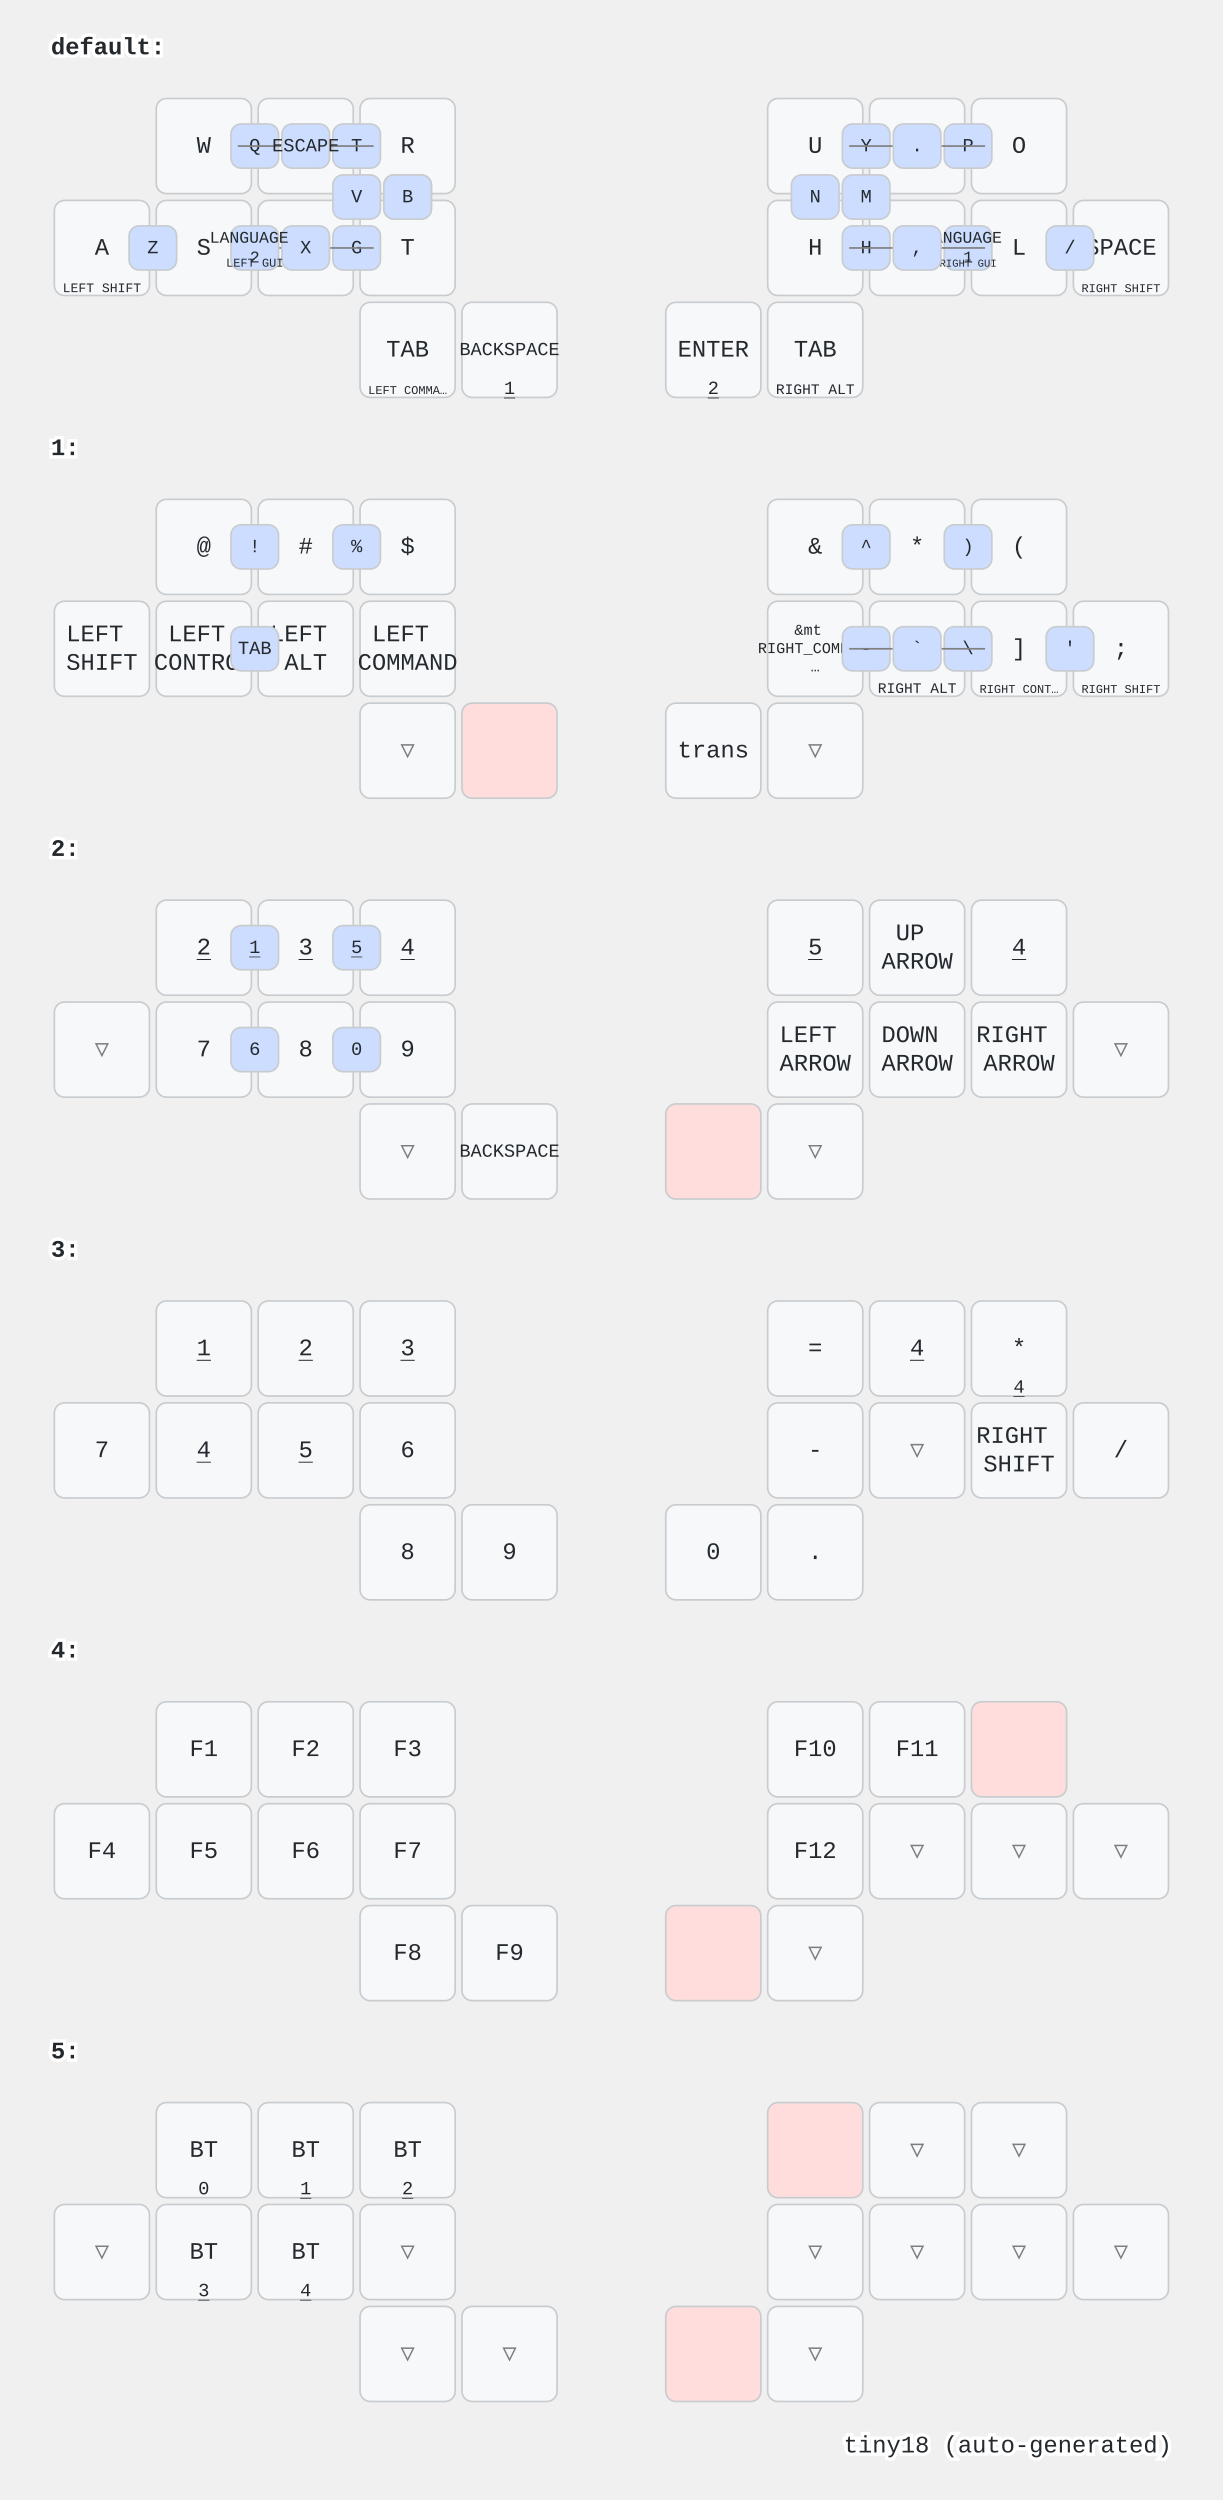
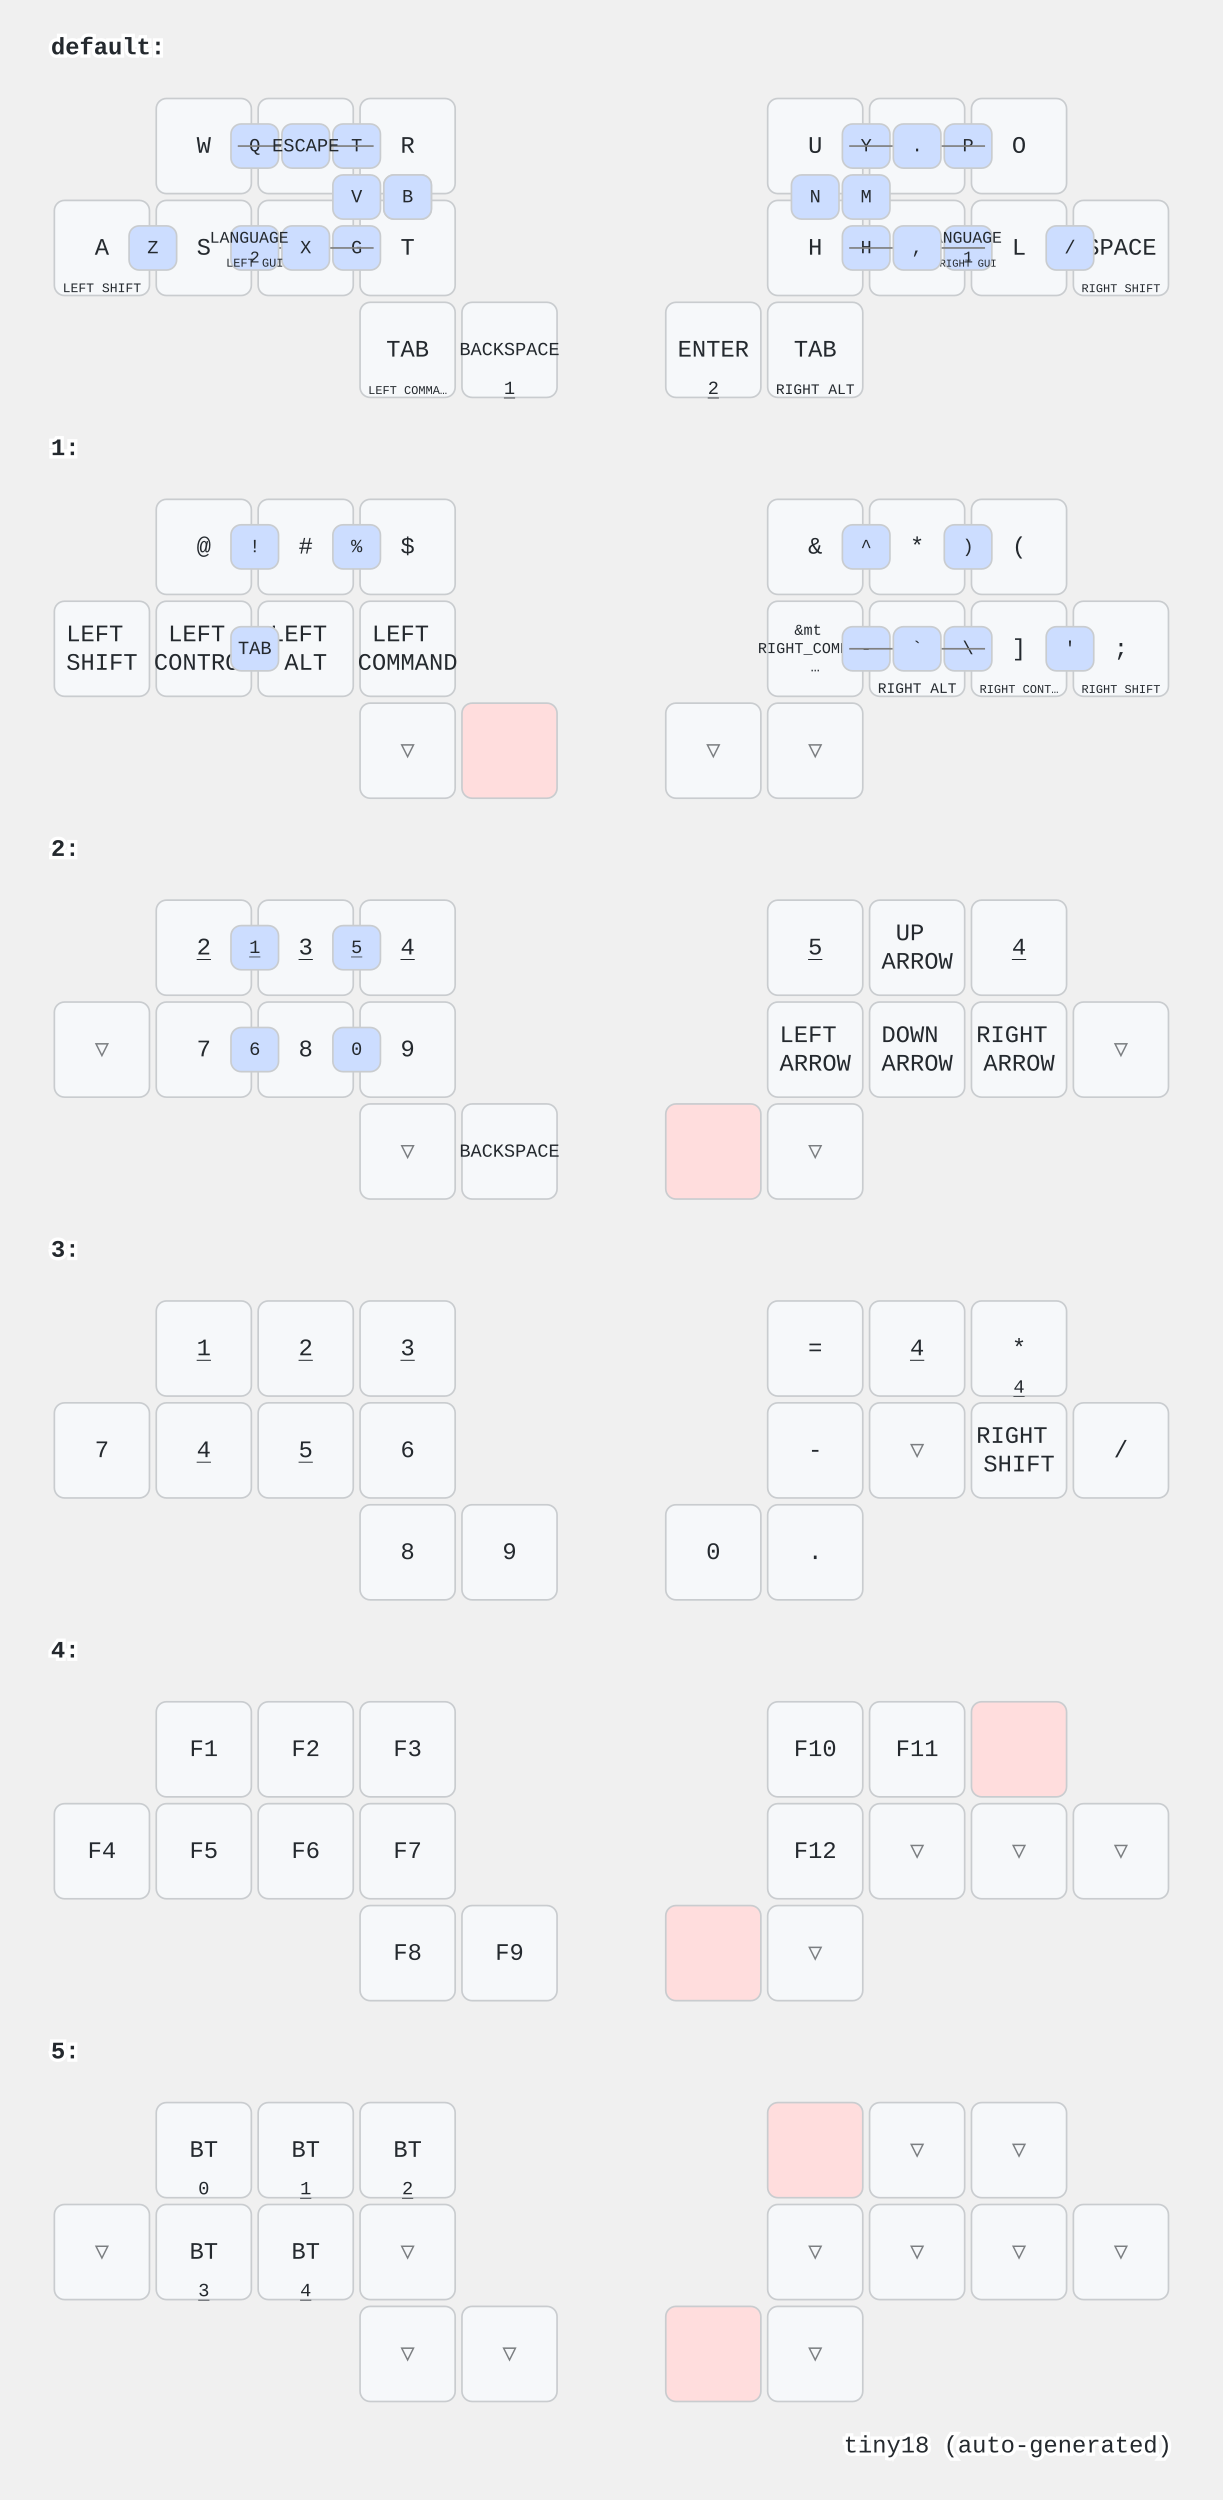
<svg xmlns="http://www.w3.org/2000/svg" width="720" height="1472" viewBox="0 0 720 1472" class="keymap">
  <style>/* inherit to force styles through use tags */
svg path {
    fill: inherit;
}

/* font and background color specifications */
svg.keymap {
    font-family: SFMono-Regular,Consolas,Liberation Mono,Menlo,monospace;
    font-size: 14px;
    font-kerning: normal;
    text-rendering: optimizeLegibility;
    fill: #24292e;
}

/* default key styling */
rect.key {
    fill: #f6f8fa;
}

rect.key, rect.combo {
    stroke: #c9cccf;
    stroke-width: 1;
}

/* default key side styling, only used is draw_key_sides is set */
rect.side {
    filter: brightness(90%);
}

/* color accent for combo boxes */
rect.combo, rect.combo-separate {
    fill: #cdf;
}

/* color accent for held keys */
rect.held, rect.combo.held {
    fill: #fdd;
}

/* color accent for ghost (optional) keys */
rect.ghost, rect.combo.ghost {
    stroke-dasharray: 4, 4;
    stroke-width: 2;
}

text {
    text-anchor: middle;
    dominant-baseline: middle;
}

/* styling for layer labels */
text.label {
    font-weight: bold;
    text-anchor: start;
    stroke: white;
    stroke-width: 4;
    paint-order: stroke;
}

/* styling for optional footer */
text.footer {
    text-anchor: end;
    dominant-baseline: auto;
    stroke: white;
    stroke-width: 4;
    paint-order: stroke;
}

/* styling for combo tap, and key non-tap label text */
text.combo, text.hold, text.shifted, text.left, text.right {
    font-size: 11px;
}

text.hold {
    text-anchor: middle;
    dominant-baseline: auto;
}

text.shifted {
    text-anchor: middle;
    dominant-baseline: hanging;
}

text.left {
    text-anchor: start;
}

text.right {
    text-anchor: end;
}

text.layer-activator {
    text-decoration: underline;
}

/* styling for hold/shifted label text in combo box */
text.combo.hold, text.combo.shifted, text.combo.left, text.combo.right {
    font-size: 8px;
}

/* lighter symbol for transparent keys */
text.trans {
    fill: #7b7e81;
}

/* styling for combo dendrons */
path.combo {
    stroke-width: 1;
    stroke: gray;
    fill: none;
}

/* Start Tabler Icons Cleanup */
/* cannot use height/width with glyphs */
.icon-tabler &gt; path {
    fill: inherit;
    stroke: inherit;
    stroke-width: 2;
}
/* hide tabler's default box */
.icon-tabler &gt; path[stroke="none"][fill="none"] {
    visibility: hidden;
}
/* End Tabler Icons Cleanup */
</style>
  <g transform="translate(30, 0)" class="layer-default">
    <text x="0" y="28" class="label" id="default">default:</text>
    <g transform="translate(0, 56)">
      <g transform="translate(90, 30)" class="key keypos-0">
        <rect rx="6" ry="6" x="-28" y="-28" width="56" height="56" class="key" />
        <text x="0" y="0" class="key tap">W</text>
      </g>
      <g transform="translate(150, 30)" class="key keypos-1">
        <rect rx="6" ry="6" x="-28" y="-28" width="56" height="56" class="key" />
        <text x="0" y="0" class="key tap">E</text>
      </g>
      <g transform="translate(210, 30)" class="key keypos-2">
        <rect rx="6" ry="6" x="-28" y="-28" width="56" height="56" class="key" />
        <text x="0" y="0" class="key tap">R</text>
      </g>
      <g transform="translate(450, 30)" class="key keypos-3">
        <rect rx="6" ry="6" x="-28" y="-28" width="56" height="56" class="key" />
        <text x="0" y="0" class="key tap">U</text>
      </g>
      <g transform="translate(510, 30)" class="key keypos-4">
        <rect rx="6" ry="6" x="-28" y="-28" width="56" height="56" class="key" />
        <text x="0" y="0" class="key tap">I</text>
      </g>
      <g transform="translate(570, 30)" class="key keypos-5">
        <rect rx="6" ry="6" x="-28" y="-28" width="56" height="56" class="key" />
        <text x="0" y="0" class="key tap">O</text>
      </g>
      <g transform="translate(30, 90)" class="key keypos-6">
        <rect rx="6" ry="6" x="-28" y="-28" width="56" height="56" class="key" />
        <text x="0" y="0" class="key tap">A</text>
        <text x="0" y="26" class="key hold">
          <tspan style="font-size: 70%">LEFT SHIFT</tspan>
        </text>
      </g>
      <g transform="translate(90, 90)" class="key keypos-7">
        <rect rx="6" ry="6" x="-28" y="-28" width="56" height="56" class="key" />
        <text x="0" y="0" class="key tap">S</text>
      </g>
      <g transform="translate(150, 90)" class="key keypos-8">
        <rect rx="6" ry="6" x="-28" y="-28" width="56" height="56" class="key" />
        <text x="0" y="0" class="key tap">D</text>
      </g>
      <g transform="translate(210, 90)" class="key keypos-9">
        <rect rx="6" ry="6" x="-28" y="-28" width="56" height="56" class="key" />
        <text x="0" y="0" class="key tap">T</text>
      </g>
      <g transform="translate(450, 90)" class="key keypos-10">
        <rect rx="6" ry="6" x="-28" y="-28" width="56" height="56" class="key" />
        <text x="0" y="0" class="key tap">H</text>
      </g>
      <g transform="translate(510, 90)" class="key keypos-11">
        <rect rx="6" ry="6" x="-28" y="-28" width="56" height="56" class="key" />
        <text x="0" y="0" class="key tap">K</text>
      </g>
      <g transform="translate(570, 90)" class="key keypos-12">
        <rect rx="6" ry="6" x="-28" y="-28" width="56" height="56" class="key" />
        <text x="0" y="0" class="key tap">L</text>
      </g>
      <g transform="translate(630, 90)" class="key keypos-13">
        <rect rx="6" ry="6" x="-28" y="-28" width="56" height="56" class="key" />
        <text x="0" y="0" class="key tap">SPACE</text>
        <text x="0" y="26" class="key hold">
          <tspan style="font-size: 64%">RIGHT SHIFT</tspan>
        </text>
      </g>
      <g transform="translate(210, 150)" class="key keypos-14">
        <rect rx="6" ry="6" x="-28" y="-28" width="56" height="56" class="key" />
        <text x="0" y="0" class="key tap">TAB</text>
        <text x="0" y="26" class="key hold">
          <tspan style="font-size: 64%">LEFT COMMA…</tspan>
        </text>
      </g>
      <g transform="translate(270, 150)" class="key keypos-15">
        <rect rx="6" ry="6" x="-28" y="-28" width="56" height="56" class="key" />
        <text x="0" y="0" class="key tap">
          <tspan style="font-size: 78%">BACKSPACE</tspan>
        </text>
        <a href="#x_x">
          <text x="0" y="26" class="key hold layer-activator">1</text>
        </a>
      </g>
      <g transform="translate(390, 150)" class="key keypos-16">
        <rect rx="6" ry="6" x="-28" y="-28" width="56" height="56" class="key" />
        <text x="0" y="0" class="key tap">ENTER</text>
        <a href="#x_x">
          <text x="0" y="26" class="key hold layer-activator">2</text>
        </a>
      </g>
      <g transform="translate(450, 150)" class="key keypos-17">
        <rect rx="6" ry="6" x="-28" y="-28" width="56" height="56" class="key" />
        <text x="0" y="0" class="key tap">TAB</text>
        <text x="0" y="26" class="key hold">
          <tspan style="font-size: 78%">RIGHT ALT</tspan>
        </text>
      </g>
      <g class="combo combopos-0">
        <rect rx="6" ry="6" x="106" y="17" width="28" height="26" class="combo" />
        <text x="120" y="30" class="combo tap">Q</text>
      </g>
      <g class="combo combopos-1">
        <rect rx="6" ry="6" x="166" y="17" width="28" height="26" class="combo" />
        <text x="180" y="30" class="combo tap">T</text>
      </g>
      <g class="combo combopos-2">
        <rect rx="6" ry="6" x="466" y="17" width="28" height="26" class="combo" />
        <text x="480" y="30" class="combo tap">Y</text>
      </g>
      <g class="combo combopos-3">
        <rect rx="6" ry="6" x="526" y="17" width="28" height="26" class="combo" />
        <text x="540" y="30" class="combo tap">P</text>
      </g>
      <g class="combo combopos-4">
        <rect rx="6" ry="6" x="166" y="77" width="28" height="26" class="combo" />
        <text x="180" y="90" class="combo tap">G</text>
      </g>
      <g class="combo combopos-5">
        <rect rx="6" ry="6" x="466" y="77" width="28" height="26" class="combo" />
        <text x="480" y="90" class="combo tap">H</text>
      </g>
      <g class="combo combopos-6">
        <rect rx="6" ry="6" x="196" y="47" width="28" height="26" class="combo" />
        <text x="210" y="60" class="combo tap">C</text>
      </g>
      <g class="combo combopos-7">
        <rect rx="6" ry="6" x="166" y="47" width="28" height="26" class="combo" />
        <text x="180" y="60" class="combo tap">V</text>
      </g>
      <g class="combo combopos-8">
        <rect rx="6" ry="6" x="436" y="47" width="28" height="26" class="combo" />
        <text x="450" y="60" class="combo tap">N</text>
      </g>
      <g class="combo combopos-9">
        <rect rx="6" ry="6" x="466" y="47" width="28" height="26" class="combo" />
        <text x="480" y="60" class="combo tap">M</text>
      </g>
      <g class="combo combopos-10">
        <path d="M150,90 l-40,0" class="combo" />
        <path d="M150,90 l40,0" class="combo" />
        <rect rx="6" ry="6" x="136" y="77" width="28" height="26" class="combo" />
        <text x="150" y="90" class="combo tap">X</text>
      </g>
      <g class="combo combopos-11">
        <rect rx="6" ry="6" x="46" y="77" width="28" height="26" class="combo" />
        <text x="60" y="90" class="combo tap">Z</text>
      </g>
      <g class="combo combopos-12">
        <rect rx="6" ry="6" x="196" y="47" width="28" height="26" class="combo" />
        <text x="210" y="60" class="combo tap">B</text>
      </g>
      <g class="combo combopos-13">
        <rect rx="6" ry="6" x="106" y="77" width="28" height="26" class="combo" />
        <text x="120" y="90" class="combo tap">
          <tspan x="120" dy="-0.6em" style="font-size: 88%">LANGUAGE</tspan>
          <tspan x="120" dy="1.2em" style="font-size: 88%">2</tspan>
        </text>
        <text x="120" y="101" class="combo hold">
          <tspan style="font-size: 88%">LEFT GUI</tspan>
        </text>
      </g>
      <g class="combo combopos-14">
        <rect rx="6" ry="6" x="526" y="77" width="28" height="26" class="combo" />
        <text x="540" y="90" class="combo tap">
          <tspan x="540" dy="-0.6em" style="font-size: 88%">LANGUAGE</tspan>
          <tspan x="540" dy="1.2em" style="font-size: 88%">1</tspan>
        </text>
        <text x="540" y="101" class="combo hold">
          <tspan style="font-size: 78%">RIGHT GUI</tspan>
        </text>
      </g>
      <g class="combo combopos-15">
        <path d="M150,30 l-40,0" class="combo" />
        <path d="M150,30 l40,0" class="combo" />
        <rect rx="6" ry="6" x="136" y="17" width="28" height="26" class="combo" />
        <text x="150" y="30" class="combo tap">ESCAPE</text>
      </g>
      <g class="combo combopos-16">
        <path d="M510,90 l-40,0" class="combo" />
        <path d="M510,90 l40,0" class="combo" />
        <rect rx="6" ry="6" x="496" y="77" width="28" height="26" class="combo" />
        <text x="510" y="90" class="combo tap">,</text>
      </g>
      <g class="combo combopos-17">
        <path d="M510,30 l-40,0" class="combo" />
        <path d="M510,30 l40,0" class="combo" />
        <rect rx="6" ry="6" x="496" y="17" width="28" height="26" class="combo" />
        <text x="510" y="30" class="combo tap">.</text>
      </g>
      <g class="combo combopos-18">
        <rect rx="6" ry="6" x="586" y="77" width="28" height="26" class="combo" />
        <text x="600" y="90" class="combo tap">/</text>
      </g>
    </g>
  </g>
  <g transform="translate(30, 236)" class="layer-1">
    <text x="0" y="28" class="label" id="x_x">1:</text>
    <g transform="translate(0, 56)">
      <g transform="translate(90, 30)" class="key keypos-0">
        <rect rx="6" ry="6" x="-28" y="-28" width="56" height="56" class="key" />
        <text x="0" y="0" class="key tap">@</text>
      </g>
      <g transform="translate(150, 30)" class="key keypos-1">
        <rect rx="6" ry="6" x="-28" y="-28" width="56" height="56" class="key" />
        <text x="0" y="0" class="key tap">#</text>
      </g>
      <g transform="translate(210, 30)" class="key keypos-2">
        <rect rx="6" ry="6" x="-28" y="-28" width="56" height="56" class="key" />
        <text x="0" y="0" class="key tap">$</text>
      </g>
      <g transform="translate(450, 30)" class="key keypos-3">
        <rect rx="6" ry="6" x="-28" y="-28" width="56" height="56" class="key" />
        <text x="0" y="0" class="key tap">&amp;</text>
      </g>
      <g transform="translate(510, 30)" class="key keypos-4">
        <rect rx="6" ry="6" x="-28" y="-28" width="56" height="56" class="key" />
        <text x="0" y="0" class="key tap">*</text>
      </g>
      <g transform="translate(570, 30)" class="key keypos-5">
        <rect rx="6" ry="6" x="-28" y="-28" width="56" height="56" class="key" />
        <text x="0" y="0" class="key tap">(</text>
      </g>
      <g transform="translate(30, 90)" class="key keypos-6">
        <rect rx="6" ry="6" x="-28" y="-28" width="56" height="56" class="key" />
        <text x="0" y="0" class="key tap">
          <tspan x="0" dy="-0.6em">LEFT</tspan>
          <tspan x="0" dy="1.2em">SHIFT</tspan>
        </text>
      </g>
      <g transform="translate(90, 90)" class="key keypos-7">
        <rect rx="6" ry="6" x="-28" y="-28" width="56" height="56" class="key" />
        <text x="0" y="0" class="key tap">
          <tspan x="0" dy="-0.6em">LEFT</tspan>
          <tspan x="0" dy="1.2em">CONTROL</tspan>
        </text>
      </g>
      <g transform="translate(150, 90)" class="key keypos-8">
        <rect rx="6" ry="6" x="-28" y="-28" width="56" height="56" class="key" />
        <text x="0" y="0" class="key tap">
          <tspan x="0" dy="-0.6em">LEFT</tspan>
          <tspan x="0" dy="1.2em">ALT</tspan>
        </text>
      </g>
      <g transform="translate(210, 90)" class="key keypos-9">
        <rect rx="6" ry="6" x="-28" y="-28" width="56" height="56" class="key" />
        <text x="0" y="0" class="key tap">
          <tspan x="0" dy="-0.6em">LEFT</tspan>
          <tspan x="0" dy="1.2em">COMMAND</tspan>
        </text>
      </g>
      <g transform="translate(450, 90)" class="key keypos-10">
        <rect rx="6" ry="6" x="-28" y="-28" width="56" height="56" class="key" />
        <text x="0" y="0" class="key tap">
          <tspan x="0" dy="-1.2em" style="font-size: 64%">&amp;mt</tspan>
          <tspan x="0" dy="1.2em" style="font-size: 64%">RIGHT_COMM…</tspan>
          <tspan x="0" dy="1.2em" style="font-size: 64%">…</tspan>
        </text>
      </g>
      <g transform="translate(510, 90)" class="key keypos-11">
        <rect rx="6" ry="6" x="-28" y="-28" width="56" height="56" class="key" />
        <text x="0" y="0" class="key tap">[</text>
        <text x="0" y="26" class="key hold">
          <tspan style="font-size: 78%">RIGHT ALT</tspan>
        </text>
      </g>
      <g transform="translate(570, 90)" class="key keypos-12">
        <rect rx="6" ry="6" x="-28" y="-28" width="56" height="56" class="key" />
        <text x="0" y="0" class="key tap">]</text>
        <text x="0" y="26" class="key hold">
          <tspan style="font-size: 64%">RIGHT CONT…</tspan>
        </text>
      </g>
      <g transform="translate(630, 90)" class="key keypos-13">
        <rect rx="6" ry="6" x="-28" y="-28" width="56" height="56" class="key" />
        <text x="0" y="0" class="key tap">;</text>
        <text x="0" y="26" class="key hold">
          <tspan style="font-size: 64%">RIGHT SHIFT</tspan>
        </text>
      </g>
      <g transform="translate(210, 150)" class="key trans keypos-14">
        <rect rx="6" ry="6" x="-28" y="-28" width="56" height="56" class="key trans" />
        <text x="0" y="0" class="key trans tap">▽</text>
      </g>
      <g transform="translate(270, 150)" class="key held keypos-15">
        <rect rx="6" ry="6" x="-28" y="-28" width="56" height="56" class="key held" />
      </g>
-       <g transform="translate(390, 150)" class="key keypos-16">
-         <rect rx="6" ry="6" x="-28" y="-28" width="56" height="56" class="key" />
-         <text x="0" y="0" class="key tap">trans</text>
+       <g transform="translate(390, 150)" class="key trans keypos-16">
+         <rect rx="6" ry="6" x="-28" y="-28" width="56" height="56" class="key trans" />
+         <text x="0" y="0" class="key trans tap">▽</text>
      </g>
      <g transform="translate(450, 150)" class="key trans keypos-17">
        <rect rx="6" ry="6" x="-28" y="-28" width="56" height="56" class="key trans" />
        <text x="0" y="0" class="key trans tap">▽</text>
      </g>
      <g class="combo combopos-0">
        <rect rx="6" ry="6" x="586" y="77" width="28" height="26" class="combo" />
        <text x="600" y="90" class="combo tap">'</text>
      </g>
      <g class="combo combopos-1">
        <rect rx="6" ry="6" x="106" y="17" width="28" height="26" class="combo" />
        <text x="120" y="30" class="combo tap">!</text>
      </g>
      <g class="combo combopos-2">
        <rect rx="6" ry="6" x="166" y="17" width="28" height="26" class="combo" />
        <text x="180" y="30" class="combo tap">%</text>
      </g>
      <g class="combo combopos-3">
        <rect rx="6" ry="6" x="466" y="17" width="28" height="26" class="combo" />
        <text x="480" y="30" class="combo tap">^</text>
      </g>
      <g class="combo combopos-4">
        <rect rx="6" ry="6" x="526" y="17" width="28" height="26" class="combo" />
        <text x="540" y="30" class="combo tap">)</text>
      </g>
      <g class="combo combopos-5">
        <rect rx="6" ry="6" x="106" y="77" width="28" height="26" class="combo" />
        <text x="120" y="90" class="combo tap">TAB</text>
      </g>
      <g class="combo combopos-6">
        <rect rx="6" ry="6" x="466" y="77" width="28" height="26" class="combo" />
        <text x="480" y="90" class="combo tap">-</text>
      </g>
      <g class="combo combopos-7">
        <rect rx="6" ry="6" x="526" y="77" width="28" height="26" class="combo" />
        <text x="540" y="90" class="combo tap">\</text>
      </g>
      <g class="combo combopos-8">
        <path d="M510,90 l-40,0" class="combo" />
        <path d="M510,90 l40,0" class="combo" />
        <rect rx="6" ry="6" x="496" y="77" width="28" height="26" class="combo" />
        <text x="510" y="90" class="combo tap">`</text>
      </g>
    </g>
  </g>
  <g transform="translate(30, 472)" class="layer-2">
    <text x="0" y="28" class="label" id="x_x">2:</text>
    <g transform="translate(0, 56)">
      <g transform="translate(90, 30)" class="key keypos-0">
        <rect rx="6" ry="6" x="-28" y="-28" width="56" height="56" class="key" />
        <a href="#x_x">
          <text x="0" y="0" class="key tap layer-activator">2</text>
        </a>
      </g>
      <g transform="translate(150, 30)" class="key keypos-1">
        <rect rx="6" ry="6" x="-28" y="-28" width="56" height="56" class="key" />
        <a href="#x_x">
          <text x="0" y="0" class="key tap layer-activator">3</text>
        </a>
      </g>
      <g transform="translate(210, 30)" class="key keypos-2">
        <rect rx="6" ry="6" x="-28" y="-28" width="56" height="56" class="key" />
        <a href="#x_x">
          <text x="0" y="0" class="key tap layer-activator">4</text>
        </a>
      </g>
      <g transform="translate(450, 30)" class="key keypos-3">
        <rect rx="6" ry="6" x="-28" y="-28" width="56" height="56" class="key" />
        <a href="#x_x">
          <text x="0" y="0" class="key tap layer-activator">5</text>
        </a>
      </g>
      <g transform="translate(510, 30)" class="key keypos-4">
        <rect rx="6" ry="6" x="-28" y="-28" width="56" height="56" class="key" />
        <text x="0" y="0" class="key tap">
          <tspan x="0" dy="-0.6em">UP</tspan>
          <tspan x="0" dy="1.2em">ARROW</tspan>
        </text>
      </g>
      <g transform="translate(570, 30)" class="key keypos-5">
        <rect rx="6" ry="6" x="-28" y="-28" width="56" height="56" class="key" />
        <a href="#x_x">
          <text x="0" y="0" class="key tap layer-activator">4</text>
        </a>
      </g>
      <g transform="translate(30, 90)" class="key trans keypos-6">
        <rect rx="6" ry="6" x="-28" y="-28" width="56" height="56" class="key trans" />
        <text x="0" y="0" class="key trans tap">▽</text>
      </g>
      <g transform="translate(90, 90)" class="key keypos-7">
        <rect rx="6" ry="6" x="-28" y="-28" width="56" height="56" class="key" />
        <text x="0" y="0" class="key tap">7</text>
      </g>
      <g transform="translate(150, 90)" class="key keypos-8">
        <rect rx="6" ry="6" x="-28" y="-28" width="56" height="56" class="key" />
        <text x="0" y="0" class="key tap">8</text>
      </g>
      <g transform="translate(210, 90)" class="key keypos-9">
        <rect rx="6" ry="6" x="-28" y="-28" width="56" height="56" class="key" />
        <text x="0" y="0" class="key tap">9</text>
      </g>
      <g transform="translate(450, 90)" class="key keypos-10">
        <rect rx="6" ry="6" x="-28" y="-28" width="56" height="56" class="key" />
        <text x="0" y="0" class="key tap">
          <tspan x="0" dy="-0.6em">LEFT</tspan>
          <tspan x="0" dy="1.2em">ARROW</tspan>
        </text>
      </g>
      <g transform="translate(510, 90)" class="key keypos-11">
        <rect rx="6" ry="6" x="-28" y="-28" width="56" height="56" class="key" />
        <text x="0" y="0" class="key tap">
          <tspan x="0" dy="-0.6em">DOWN</tspan>
          <tspan x="0" dy="1.2em">ARROW</tspan>
        </text>
      </g>
      <g transform="translate(570, 90)" class="key keypos-12">
        <rect rx="6" ry="6" x="-28" y="-28" width="56" height="56" class="key" />
        <text x="0" y="0" class="key tap">
          <tspan x="0" dy="-0.6em">RIGHT</tspan>
          <tspan x="0" dy="1.2em">ARROW</tspan>
        </text>
      </g>
      <g transform="translate(630, 90)" class="key trans keypos-13">
        <rect rx="6" ry="6" x="-28" y="-28" width="56" height="56" class="key trans" />
        <text x="0" y="0" class="key trans tap">▽</text>
      </g>
      <g transform="translate(210, 150)" class="key trans keypos-14">
        <rect rx="6" ry="6" x="-28" y="-28" width="56" height="56" class="key trans" />
        <text x="0" y="0" class="key trans tap">▽</text>
      </g>
      <g transform="translate(270, 150)" class="key keypos-15">
        <rect rx="6" ry="6" x="-28" y="-28" width="56" height="56" class="key" />
        <text x="0" y="0" class="key tap">
          <tspan style="font-size: 78%">BACKSPACE</tspan>
        </text>
      </g>
      <g transform="translate(390, 150)" class="key held keypos-16">
        <rect rx="6" ry="6" x="-28" y="-28" width="56" height="56" class="key held" />
      </g>
      <g transform="translate(450, 150)" class="key trans keypos-17">
        <rect rx="6" ry="6" x="-28" y="-28" width="56" height="56" class="key trans" />
        <text x="0" y="0" class="key trans tap">▽</text>
      </g>
      <g class="combo combopos-0">
        <rect rx="6" ry="6" x="106" y="17" width="28" height="26" class="combo" />
        <a href="#x_x">
          <text x="120" y="30" class="combo tap layer-activator">1</text>
        </a>
      </g>
      <g class="combo combopos-1">
        <rect rx="6" ry="6" x="166" y="17" width="28" height="26" class="combo" />
        <a href="#x_x">
          <text x="180" y="30" class="combo tap layer-activator">5</text>
        </a>
      </g>
      <g class="combo combopos-2">
        <rect rx="6" ry="6" x="106" y="77" width="28" height="26" class="combo" />
        <text x="120" y="90" class="combo tap">6</text>
      </g>
      <g class="combo combopos-3">
        <rect rx="6" ry="6" x="166" y="77" width="28" height="26" class="combo" />
        <text x="180" y="90" class="combo tap">0</text>
      </g>
    </g>
  </g>
  <g transform="translate(30, 708)" class="layer-3">
    <text x="0" y="28" class="label" id="x_x">3:</text>
    <g transform="translate(0, 56)">
      <g transform="translate(90, 30)" class="key keypos-0">
        <rect rx="6" ry="6" x="-28" y="-28" width="56" height="56" class="key" />
        <a href="#x_x">
          <text x="0" y="0" class="key tap layer-activator">1</text>
        </a>
      </g>
      <g transform="translate(150, 30)" class="key keypos-1">
        <rect rx="6" ry="6" x="-28" y="-28" width="56" height="56" class="key" />
        <a href="#x_x">
          <text x="0" y="0" class="key tap layer-activator">2</text>
        </a>
      </g>
      <g transform="translate(210, 30)" class="key keypos-2">
        <rect rx="6" ry="6" x="-28" y="-28" width="56" height="56" class="key" />
        <a href="#x_x">
          <text x="0" y="0" class="key tap layer-activator">3</text>
        </a>
      </g>
      <g transform="translate(450, 30)" class="key keypos-3">
        <rect rx="6" ry="6" x="-28" y="-28" width="56" height="56" class="key" />
        <text x="0" y="0" class="key tap">=</text>
      </g>
      <g transform="translate(510, 30)" class="key keypos-4">
        <rect rx="6" ry="6" x="-28" y="-28" width="56" height="56" class="key" />
        <a href="#x_x">
          <text x="0" y="0" class="key tap layer-activator">4</text>
        </a>
      </g>
      <g transform="translate(570, 30)" class="key keypos-5">
        <rect rx="6" ry="6" x="-28" y="-28" width="56" height="56" class="key" />
        <text x="0" y="0" class="key tap">*</text>
        <a href="#x_x">
          <text x="0" y="26" class="key hold layer-activator">4</text>
        </a>
      </g>
      <g transform="translate(30, 90)" class="key keypos-6">
        <rect rx="6" ry="6" x="-28" y="-28" width="56" height="56" class="key" />
        <text x="0" y="0" class="key tap">7</text>
      </g>
      <g transform="translate(90, 90)" class="key keypos-7">
        <rect rx="6" ry="6" x="-28" y="-28" width="56" height="56" class="key" />
        <a href="#x_x">
          <text x="0" y="0" class="key tap layer-activator">4</text>
        </a>
      </g>
      <g transform="translate(150, 90)" class="key keypos-8">
        <rect rx="6" ry="6" x="-28" y="-28" width="56" height="56" class="key" />
        <a href="#x_x">
          <text x="0" y="0" class="key tap layer-activator">5</text>
        </a>
      </g>
      <g transform="translate(210, 90)" class="key keypos-9">
        <rect rx="6" ry="6" x="-28" y="-28" width="56" height="56" class="key" />
        <text x="0" y="0" class="key tap">6</text>
      </g>
      <g transform="translate(450, 90)" class="key keypos-10">
        <rect rx="6" ry="6" x="-28" y="-28" width="56" height="56" class="key" />
        <text x="0" y="0" class="key tap">-</text>
      </g>
      <g transform="translate(510, 90)" class="key trans keypos-11">
        <rect rx="6" ry="6" x="-28" y="-28" width="56" height="56" class="key trans" />
        <text x="0" y="0" class="key trans tap">▽</text>
      </g>
      <g transform="translate(570, 90)" class="key keypos-12">
        <rect rx="6" ry="6" x="-28" y="-28" width="56" height="56" class="key" />
        <text x="0" y="0" class="key tap">
          <tspan x="0" dy="-0.6em">RIGHT</tspan>
          <tspan x="0" dy="1.2em">SHIFT</tspan>
        </text>
      </g>
      <g transform="translate(630, 90)" class="key keypos-13">
        <rect rx="6" ry="6" x="-28" y="-28" width="56" height="56" class="key" />
        <text x="0" y="0" class="key tap">/</text>
      </g>
      <g transform="translate(210, 150)" class="key keypos-14">
        <rect rx="6" ry="6" x="-28" y="-28" width="56" height="56" class="key" />
        <text x="0" y="0" class="key tap">8</text>
      </g>
      <g transform="translate(270, 150)" class="key keypos-15">
        <rect rx="6" ry="6" x="-28" y="-28" width="56" height="56" class="key" />
        <text x="0" y="0" class="key tap">9</text>
      </g>
      <g transform="translate(390, 150)" class="key keypos-16">
        <rect rx="6" ry="6" x="-28" y="-28" width="56" height="56" class="key" />
        <text x="0" y="0" class="key tap">0</text>
      </g>
      <g transform="translate(450, 150)" class="key keypos-17">
        <rect rx="6" ry="6" x="-28" y="-28" width="56" height="56" class="key" />
        <text x="0" y="0" class="key tap">.</text>
      </g>
    </g>
  </g>
  <g transform="translate(30, 944)" class="layer-4">
    <text x="0" y="28" class="label" id="x_x">4:</text>
    <g transform="translate(0, 56)">
      <g transform="translate(90, 30)" class="key keypos-0">
        <rect rx="6" ry="6" x="-28" y="-28" width="56" height="56" class="key" />
        <text x="0" y="0" class="key tap">F1</text>
      </g>
      <g transform="translate(150, 30)" class="key keypos-1">
        <rect rx="6" ry="6" x="-28" y="-28" width="56" height="56" class="key" />
        <text x="0" y="0" class="key tap">F2</text>
      </g>
      <g transform="translate(210, 30)" class="key keypos-2">
        <rect rx="6" ry="6" x="-28" y="-28" width="56" height="56" class="key" />
        <text x="0" y="0" class="key tap">F3</text>
      </g>
      <g transform="translate(450, 30)" class="key keypos-3">
        <rect rx="6" ry="6" x="-28" y="-28" width="56" height="56" class="key" />
        <text x="0" y="0" class="key tap">F10</text>
      </g>
      <g transform="translate(510, 30)" class="key keypos-4">
        <rect rx="6" ry="6" x="-28" y="-28" width="56" height="56" class="key" />
        <text x="0" y="0" class="key tap">F11</text>
      </g>
      <g transform="translate(570, 30)" class="key held keypos-5">
        <rect rx="6" ry="6" x="-28" y="-28" width="56" height="56" class="key held" />
      </g>
      <g transform="translate(30, 90)" class="key keypos-6">
        <rect rx="6" ry="6" x="-28" y="-28" width="56" height="56" class="key" />
        <text x="0" y="0" class="key tap">F4</text>
      </g>
      <g transform="translate(90, 90)" class="key keypos-7">
        <rect rx="6" ry="6" x="-28" y="-28" width="56" height="56" class="key" />
        <text x="0" y="0" class="key tap">F5</text>
      </g>
      <g transform="translate(150, 90)" class="key keypos-8">
        <rect rx="6" ry="6" x="-28" y="-28" width="56" height="56" class="key" />
        <text x="0" y="0" class="key tap">F6</text>
      </g>
      <g transform="translate(210, 90)" class="key keypos-9">
        <rect rx="6" ry="6" x="-28" y="-28" width="56" height="56" class="key" />
        <text x="0" y="0" class="key tap">F7</text>
      </g>
      <g transform="translate(450, 90)" class="key keypos-10">
        <rect rx="6" ry="6" x="-28" y="-28" width="56" height="56" class="key" />
        <text x="0" y="0" class="key tap">F12</text>
      </g>
      <g transform="translate(510, 90)" class="key trans keypos-11">
        <rect rx="6" ry="6" x="-28" y="-28" width="56" height="56" class="key trans" />
        <text x="0" y="0" class="key trans tap">▽</text>
      </g>
      <g transform="translate(570, 90)" class="key trans keypos-12">
        <rect rx="6" ry="6" x="-28" y="-28" width="56" height="56" class="key trans" />
        <text x="0" y="0" class="key trans tap">▽</text>
      </g>
      <g transform="translate(630, 90)" class="key trans keypos-13">
        <rect rx="6" ry="6" x="-28" y="-28" width="56" height="56" class="key trans" />
        <text x="0" y="0" class="key trans tap">▽</text>
      </g>
      <g transform="translate(210, 150)" class="key keypos-14">
        <rect rx="6" ry="6" x="-28" y="-28" width="56" height="56" class="key" />
        <text x="0" y="0" class="key tap">F8</text>
      </g>
      <g transform="translate(270, 150)" class="key keypos-15">
        <rect rx="6" ry="6" x="-28" y="-28" width="56" height="56" class="key" />
        <text x="0" y="0" class="key tap">F9</text>
      </g>
      <g transform="translate(390, 150)" class="key held keypos-16">
        <rect rx="6" ry="6" x="-28" y="-28" width="56" height="56" class="key held" />
      </g>
      <g transform="translate(450, 150)" class="key trans keypos-17">
        <rect rx="6" ry="6" x="-28" y="-28" width="56" height="56" class="key trans" />
        <text x="0" y="0" class="key trans tap">▽</text>
      </g>
    </g>
  </g>
  <g transform="translate(30, 1180)" class="layer-5">
    <text x="0" y="28" class="label" id="x_x">5:</text>
    <g transform="translate(0, 56)">
      <g transform="translate(90, 30)" class="key keypos-0">
        <rect rx="6" ry="6" x="-28" y="-28" width="56" height="56" class="key" />
        <text x="0" y="0" class="key tap">BT</text>
        <text x="0" y="26" class="key hold">0</text>
      </g>
      <g transform="translate(150, 30)" class="key keypos-1">
        <rect rx="6" ry="6" x="-28" y="-28" width="56" height="56" class="key" />
        <text x="0" y="0" class="key tap">BT</text>
        <a href="#x_x">
          <text x="0" y="26" class="key hold layer-activator">1</text>
        </a>
      </g>
      <g transform="translate(210, 30)" class="key keypos-2">
        <rect rx="6" ry="6" x="-28" y="-28" width="56" height="56" class="key" />
        <text x="0" y="0" class="key tap">BT</text>
        <a href="#x_x">
          <text x="0" y="26" class="key hold layer-activator">2</text>
        </a>
      </g>
      <g transform="translate(450, 30)" class="key held keypos-3">
        <rect rx="6" ry="6" x="-28" y="-28" width="56" height="56" class="key held" />
      </g>
      <g transform="translate(510, 30)" class="key trans keypos-4">
        <rect rx="6" ry="6" x="-28" y="-28" width="56" height="56" class="key trans" />
        <text x="0" y="0" class="key trans tap">▽</text>
      </g>
      <g transform="translate(570, 30)" class="key trans keypos-5">
        <rect rx="6" ry="6" x="-28" y="-28" width="56" height="56" class="key trans" />
        <text x="0" y="0" class="key trans tap">▽</text>
      </g>
      <g transform="translate(30, 90)" class="key trans keypos-6">
        <rect rx="6" ry="6" x="-28" y="-28" width="56" height="56" class="key trans" />
        <text x="0" y="0" class="key trans tap">▽</text>
      </g>
      <g transform="translate(90, 90)" class="key keypos-7">
        <rect rx="6" ry="6" x="-28" y="-28" width="56" height="56" class="key" />
        <text x="0" y="0" class="key tap">BT</text>
        <a href="#x_x">
          <text x="0" y="26" class="key hold layer-activator">3</text>
        </a>
      </g>
      <g transform="translate(150, 90)" class="key keypos-8">
        <rect rx="6" ry="6" x="-28" y="-28" width="56" height="56" class="key" />
        <text x="0" y="0" class="key tap">BT</text>
        <a href="#x_x">
          <text x="0" y="26" class="key hold layer-activator">4</text>
        </a>
      </g>
      <g transform="translate(210, 90)" class="key trans keypos-9">
        <rect rx="6" ry="6" x="-28" y="-28" width="56" height="56" class="key trans" />
        <text x="0" y="0" class="key trans tap">▽</text>
      </g>
      <g transform="translate(450, 90)" class="key trans keypos-10">
        <rect rx="6" ry="6" x="-28" y="-28" width="56" height="56" class="key trans" />
        <text x="0" y="0" class="key trans tap">▽</text>
      </g>
      <g transform="translate(510, 90)" class="key trans keypos-11">
        <rect rx="6" ry="6" x="-28" y="-28" width="56" height="56" class="key trans" />
        <text x="0" y="0" class="key trans tap">▽</text>
      </g>
      <g transform="translate(570, 90)" class="key trans keypos-12">
        <rect rx="6" ry="6" x="-28" y="-28" width="56" height="56" class="key trans" />
        <text x="0" y="0" class="key trans tap">▽</text>
      </g>
      <g transform="translate(630, 90)" class="key trans keypos-13">
        <rect rx="6" ry="6" x="-28" y="-28" width="56" height="56" class="key trans" />
        <text x="0" y="0" class="key trans tap">▽</text>
      </g>
      <g transform="translate(210, 150)" class="key trans keypos-14">
        <rect rx="6" ry="6" x="-28" y="-28" width="56" height="56" class="key trans" />
        <text x="0" y="0" class="key trans tap">▽</text>
      </g>
      <g transform="translate(270, 150)" class="key trans keypos-15">
        <rect rx="6" ry="6" x="-28" y="-28" width="56" height="56" class="key trans" />
        <text x="0" y="0" class="key trans tap">▽</text>
      </g>
      <g transform="translate(390, 150)" class="key held keypos-16">
        <rect rx="6" ry="6" x="-28" y="-28" width="56" height="56" class="key held" />
      </g>
      <g transform="translate(450, 150)" class="key trans keypos-17">
        <rect rx="6" ry="6" x="-28" y="-28" width="56" height="56" class="key trans" />
        <text x="0" y="0" class="key trans tap">▽</text>
      </g>
    </g>
  </g>
  <text x="690.0" y="1444.0" class="footer">tiny18 (auto-generated)</text>
</svg>
